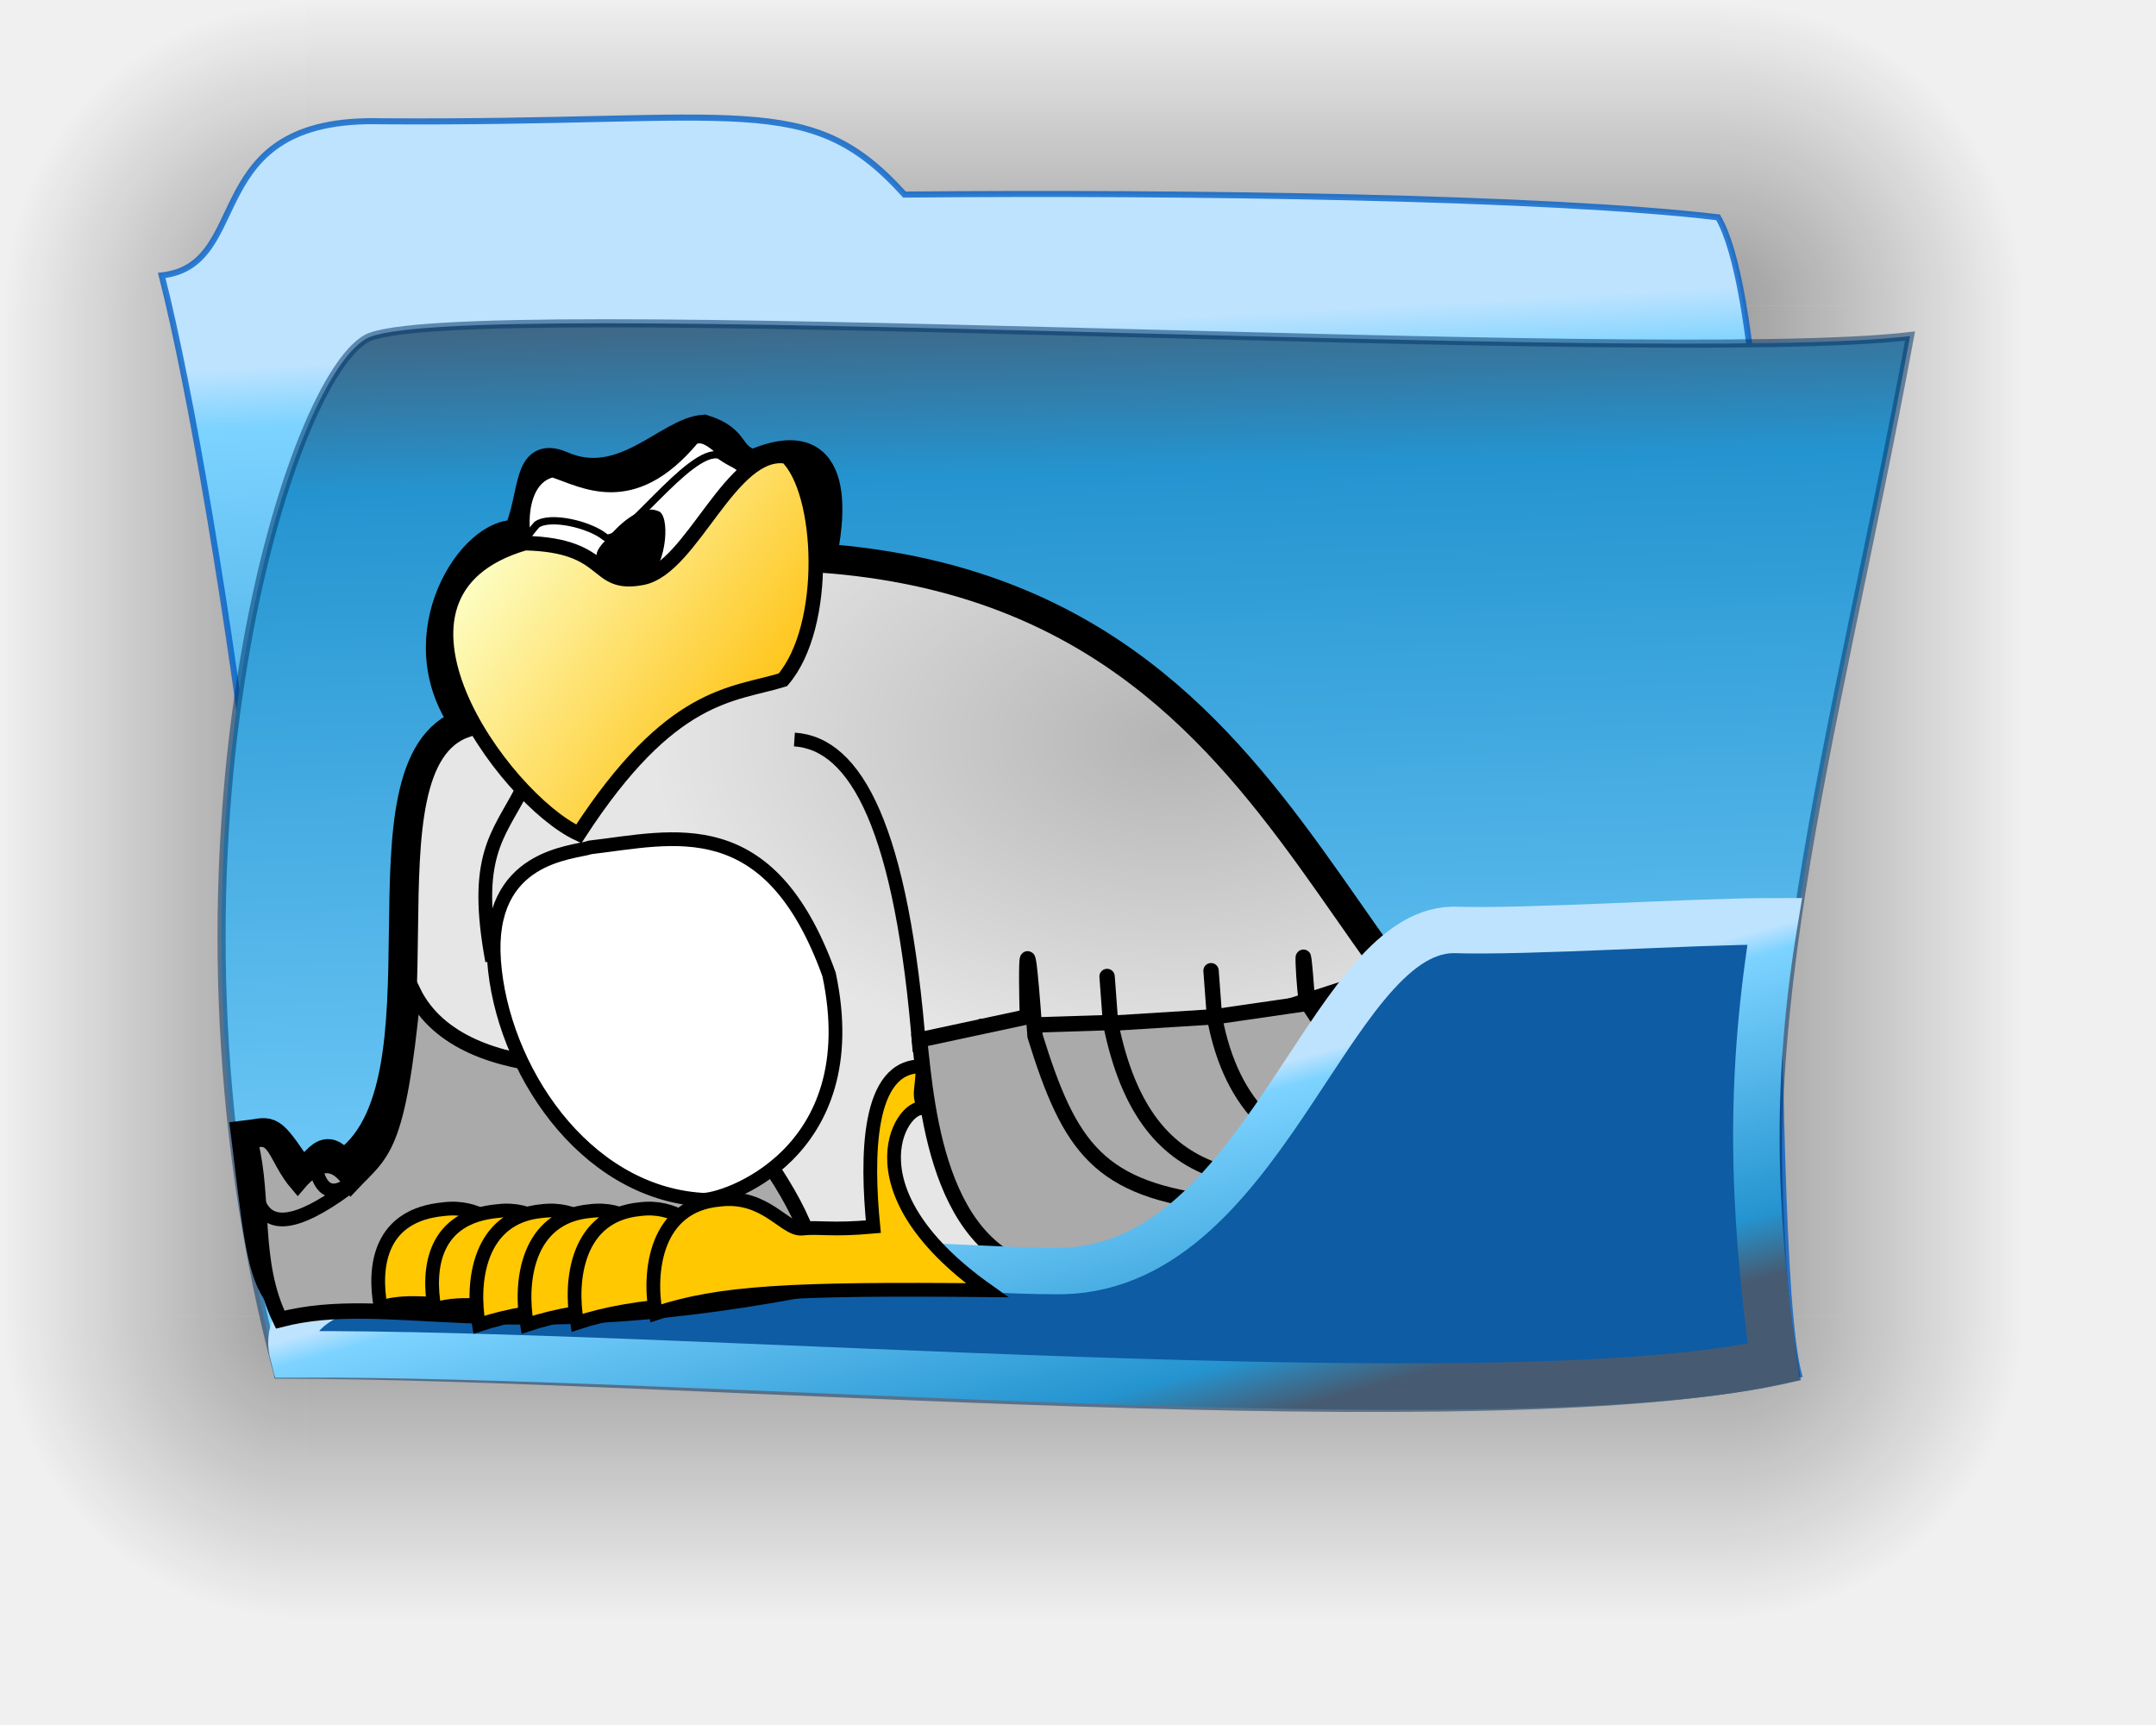
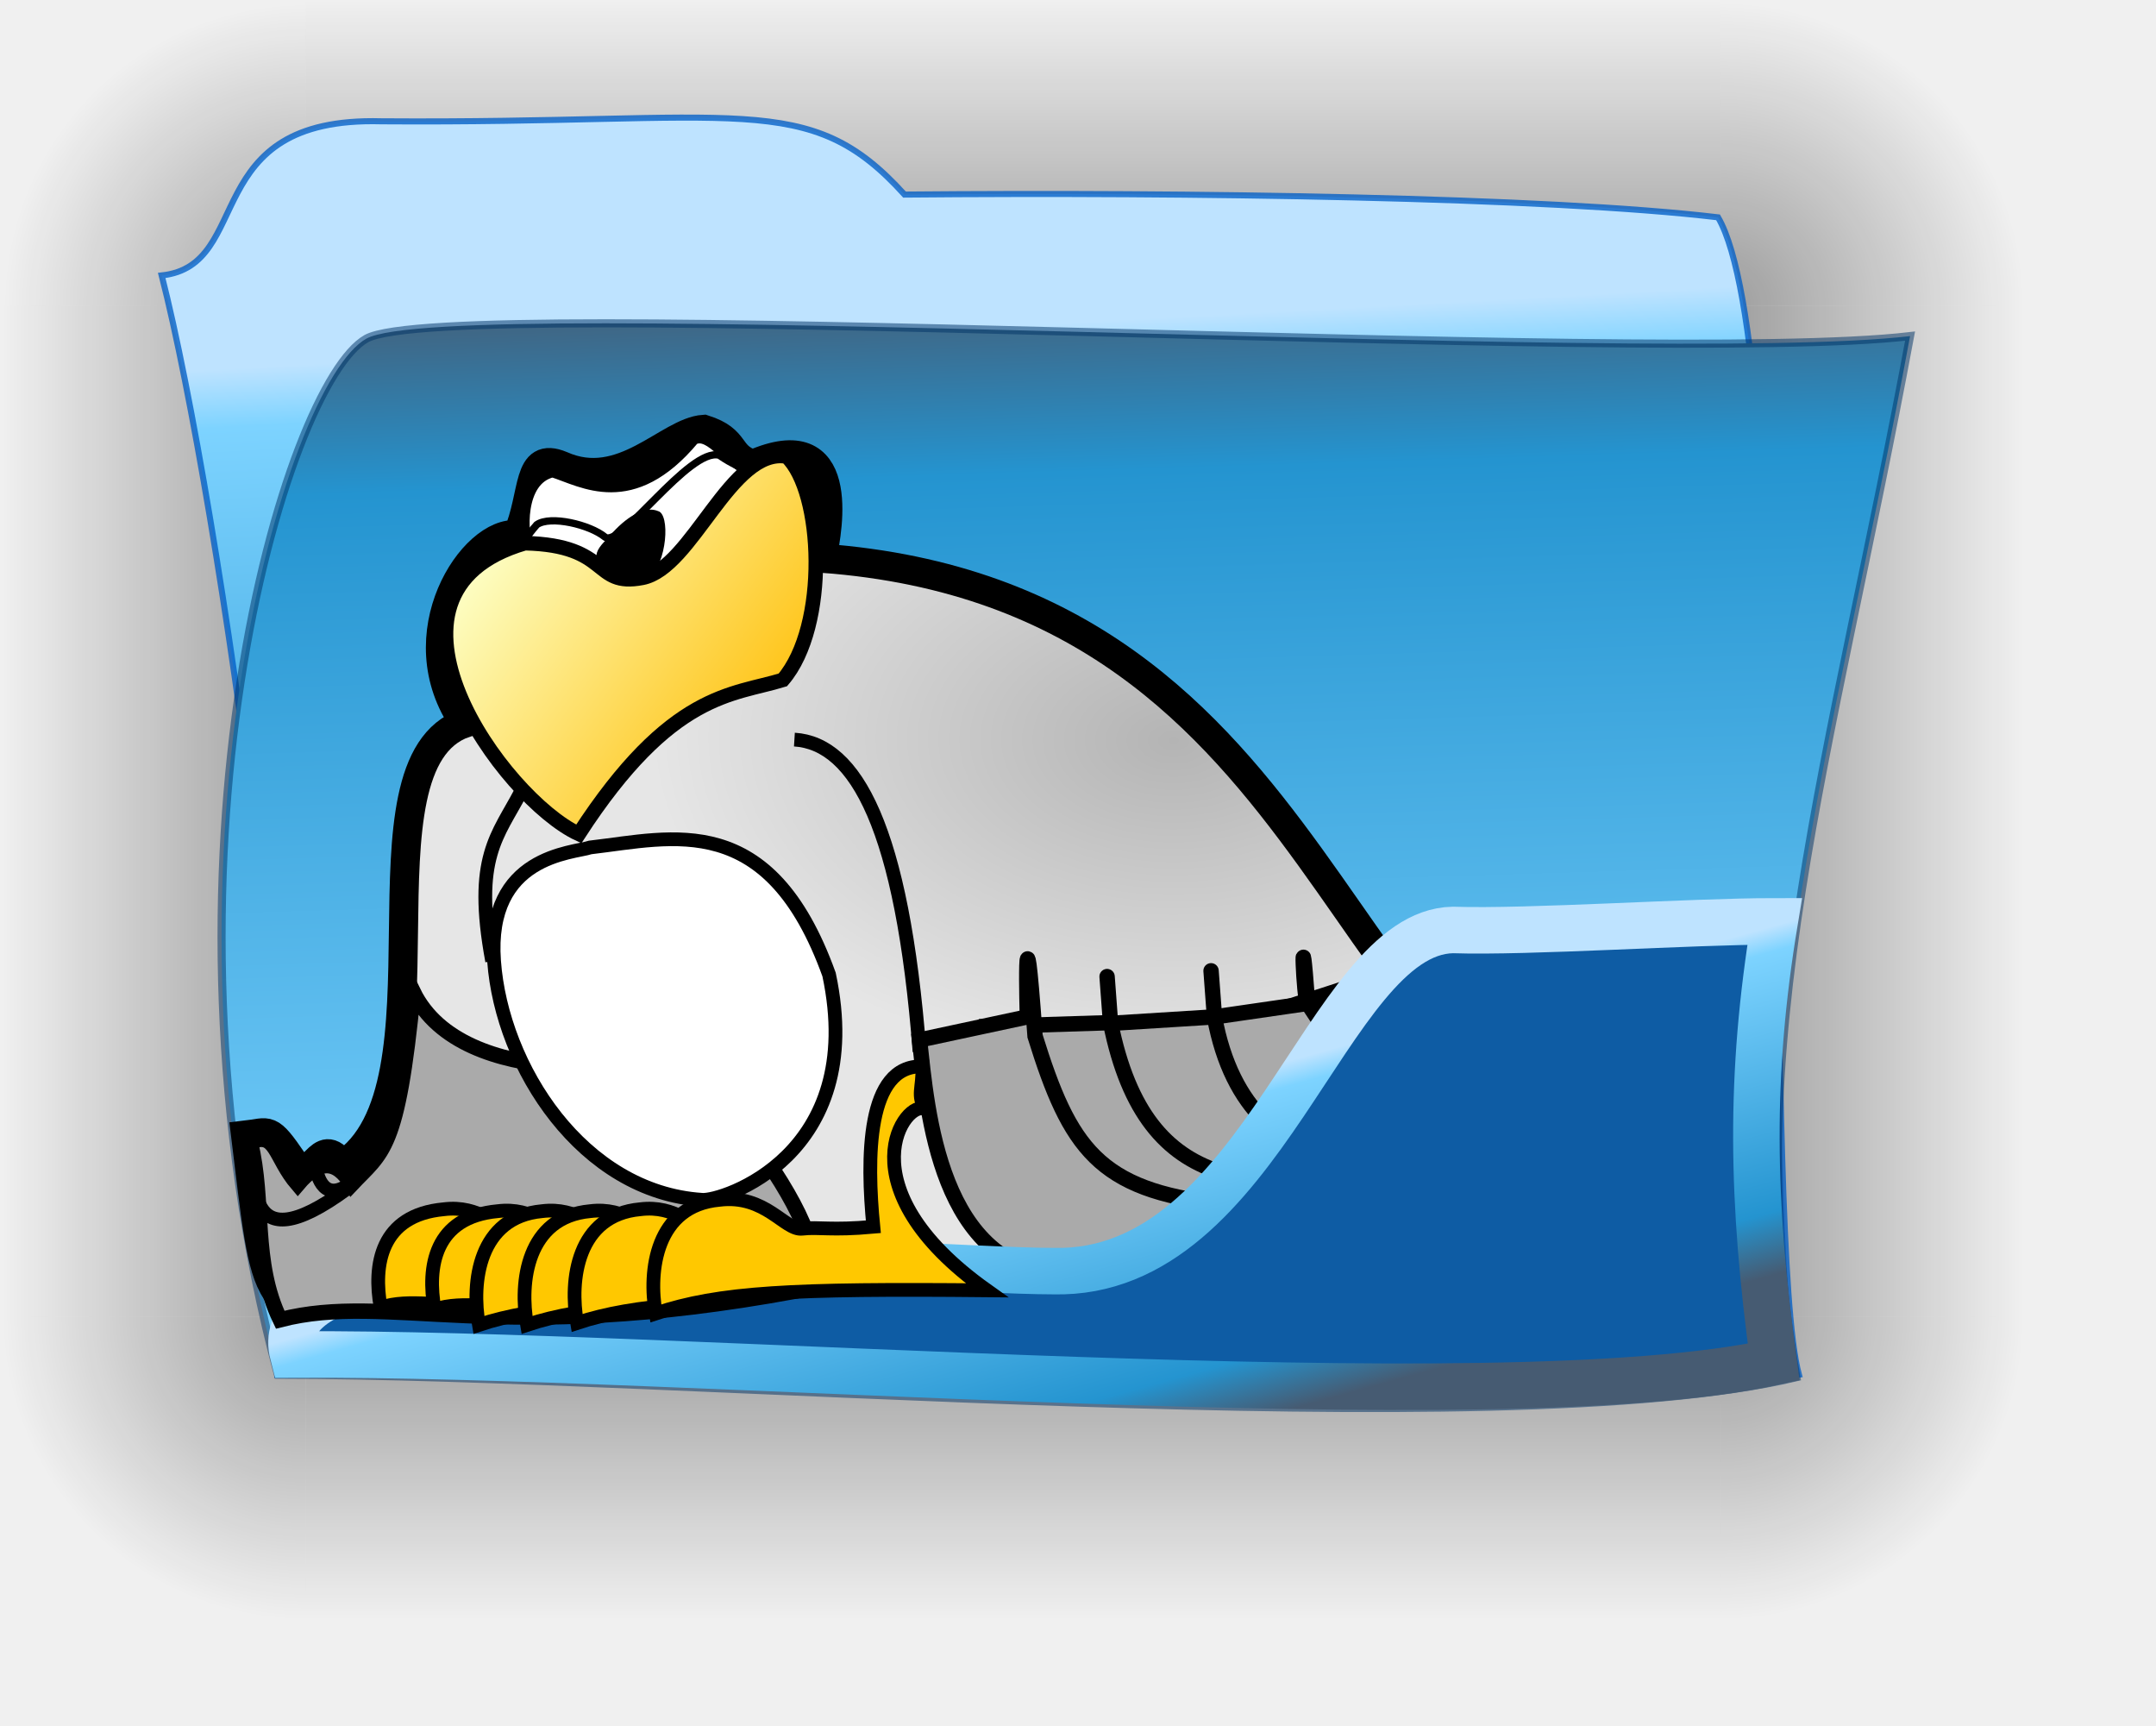
- <svg xmlns="http://www.w3.org/2000/svg" xmlns:xlink="http://www.w3.org/1999/xlink" id="svg1573" width="100pt" height="80pt">
+ <svg xmlns="http://www.w3.org/2000/svg" xmlns:xlink="http://www.w3.org/1999/xlink" id="svg1573" width="133.333" height="106.667">
  <defs id="defs1575">
    <linearGradient id="linearGradient2267">
-       <stop style="stop-color:#fdffc6;stop-opacity:1;" offset="0" id="stop2268" />
-       <stop style="stop-color:#ffbc00;stop-opacity:1;" offset="1" id="stop2269" />
+       <stop style="stop-color:#fdffc6;stop-opacity:1" id="stop2268" offset="0" />
+       <stop style="stop-color:#ffbc00;stop-opacity:1" id="stop2269" offset="1" />
    </linearGradient>
-     <linearGradient xlink:href="#linearGradient2267" id="linearGradient2270" x1="0.173" y1="0.142" x2="0.976" y2="0.728" />
+     <linearGradient id="linearGradient2270" x1=".173" x2=".976" y1=".142" y2=".728" xlink:href="#linearGradient2267" />
    <linearGradient id="linearGradient2263">
-       <stop style="stop-color:#b4b4b4;stop-opacity:1;" offset="0" id="stop2264" />
-       <stop style="stop-color:#e6e6e6;stop-opacity:1;" offset="1" id="stop2265" />
+       <stop style="stop-color:#b4b4b4;stop-opacity:1" id="stop2264" offset="0" />
+       <stop style="stop-color:#e6e6e6;stop-opacity:1" id="stop2265" offset="1" />
    </linearGradient>
    <linearGradient id="linearGradient1589">
-       <stop style="stop-color:#ffffff;stop-opacity:1;" offset="0" id="stop1590" />
-       <stop style="stop-color:#9a9a9a;stop-opacity:1;" offset="1" id="stop1593" />
+       <stop style="stop-color:#fff;stop-opacity:1" id="stop1590" offset="0" />
+       <stop style="stop-color:#9a9a9a;stop-opacity:1" id="stop1593" offset="1" />
    </linearGradient>
    <linearGradient id="linearGradient2196">
-       <stop style="stop-color:#bee3ff;stop-opacity:1;" offset="0" id="stop2197" />
-       <stop style="stop-color:#7dd3ff;stop-opacity:1;" offset="0.073" id="stop2200" />
-       <stop style="stop-color:#2494d0;stop-opacity:1;" offset="0.818" id="stop2199" />
-       <stop style="stop-color:#465b72;stop-opacity:1;" offset="1" id="stop2198" />
+       <stop style="stop-color:#bee3ff;stop-opacity:1" id="stop2197" offset="0" />
+       <stop style="stop-color:#7dd3ff;stop-opacity:1" id="stop2200" offset=".073" />
+       <stop style="stop-color:#2494d0;stop-opacity:1" id="stop2199" offset=".818" />
+       <stop style="stop-color:#465b72;stop-opacity:1" id="stop2198" offset="1" />
    </linearGradient>
    <linearGradient id="linearGradient1606">
-       <stop style="stop-color:#000000;stop-opacity:0.627;" offset="0" id="stop1607" />
-       <stop style="stop-color:#000000;stop-opacity:0;" offset="1" id="stop1608" />
+       <stop style="stop-color:#000;stop-opacity:.627" id="stop1607" offset="0" />
+       <stop style="stop-color:#000;stop-opacity:0" id="stop1608" offset="1" />
    </linearGradient>
-     <radialGradient xlink:href="#linearGradient1606" id="radialGradient1636" cx="1" cy="1" r="0.995" fx="1" fy="1" />
-     <linearGradient xlink:href="#linearGradient1606" id="linearGradient1638" x1="0.5" y1="1" x2="0.5" y2="0" />
-     <radialGradient xlink:href="#linearGradient1606" id="radialGradient1643" cx="0" cy="1" r="1" fx="0" fy="1" />
-     <linearGradient xlink:href="#linearGradient1606" id="linearGradient1645" x1="0" y1="0.5" x2="1" y2="0.5" />
-     <linearGradient xlink:href="#linearGradient1606" id="linearGradient1647" x1="1" y1="0.5" x2="0" y2="0.5" />
-     <linearGradient xlink:href="#linearGradient1606" id="linearGradient1649" x1="0.5" y1="1.8735014e-14" x2="0.5" y2="1" />
-     <radialGradient xlink:href="#linearGradient1606" id="radialGradient1651" cx="1" cy="0" r="1" fx="1" fy="0" />
-     <radialGradient xlink:href="#linearGradient1606" id="radialGradient1653" cx="0" cy="0" r="1" fx="0" fy="0" />
-     <linearGradient xlink:href="#linearGradient2196" id="linearGradient2195" x1="0.283" y1="0.18" x2="0.328" y2="0.82" />
-     <linearGradient xlink:href="#linearGradient2196" id="linearGradient2202" x1="0.679" y1="0.969" x2="0.63" y2="-0.055" />
-     <linearGradient xlink:href="#linearGradient2196" id="linearGradient2207" x1="0.347" y1="0.588" x2="0.718" y2="1.007" />
-     <linearGradient xlink:href="#linearGradient1589" id="linearGradient1588" x1="0.34" y1="0.053" x2="0.89" y2="0.86" />
-     <radialGradient xlink:href="#linearGradient2263" id="radialGradient2272" cx="0.657" cy="0.346" r="0.37" fx="0.657" fy="0.35" />
+     <radialGradient id="radialGradient1636" cx="1" cy="1" r=".995" fx="1" fy="1" xlink:href="#linearGradient1606" />
+     <linearGradient id="linearGradient1638" x1=".5" x2=".5" y1="1" y2="0" xlink:href="#linearGradient1606" />
+     <radialGradient id="radialGradient1643" cx="0" cy="1" r="1" fx="0" fy="1" xlink:href="#linearGradient1606" />
+     <linearGradient id="linearGradient1645" x1="0" x2="1" y1=".5" y2=".5" xlink:href="#linearGradient1606" />
+     <linearGradient id="linearGradient1647" x1="1" x2="0" y1=".5" y2=".5" xlink:href="#linearGradient1606" />
+     <linearGradient id="linearGradient1649" x1=".5" x2=".5" y1="0" y2="1" xlink:href="#linearGradient1606" />
+     <radialGradient id="radialGradient1651" cx="1" cy="0" r="1" fx="1" fy="0" xlink:href="#linearGradient1606" />
+     <radialGradient id="radialGradient1653" cx="0" cy="0" r="1" fx="0" fy="0" xlink:href="#linearGradient1606" />
+     <linearGradient id="linearGradient2195" x1=".283" x2=".328" y1=".18" y2=".82" xlink:href="#linearGradient2196" />
+     <linearGradient id="linearGradient2202" x1=".679" x2=".63" y1=".969" y2="-.055" xlink:href="#linearGradient2196" />
+     <linearGradient id="linearGradient2207" x1=".347" x2=".718" y1=".588" y2="1.007" xlink:href="#linearGradient2196" />
+     <linearGradient id="linearGradient1588" x1=".34" x2=".89" y1=".053" y2=".86" xlink:href="#linearGradient1589" />
+     <radialGradient id="radialGradient2272" cx=".657" cy=".346" r=".37" fx=".657" fy=".35" xlink:href="#linearGradient2263" />
  </defs>
-   <rect style="fill:url(#radialGradient1636);fill-opacity:0.56;fill-rule:evenodd;stroke:none;" id="sh_up_left" width="18.75" height="18.75" x="0.156" y="0.156" />
-   <rect style="fill:url(#linearGradient1638);fill-opacity:0.56;fill-rule:evenodd;stroke:none;" id="sh_up_top" width="87.5" height="18.75" x="18.906" y="-2.4999999e-06" />
-   <rect style="fill:url(#radialGradient1643);fill-opacity:0.56;fill-rule:evenodd;stroke:none;" id="sh_up_right" width="18.75" height="18.75" x="106.406" y="0.156" />
-   <rect style="fill:url(#linearGradient1645);fill-opacity:0.56;fill-rule:evenodd;stroke:none;" id="sh_side_right" width="18.75" height="62.5" x="106.406" y="18.906" ry="0" />
-   <rect style="fill:url(#radialGradient1653);fill-opacity:0.56;fill-rule:evenodd;stroke:none;" id="sh_lo_right" width="18.75" height="18.75" x="106.406" y="81.406" />
-   <rect style="fill:url(#linearGradient1649);fill-opacity:0.56;fill-rule:evenodd;stroke:none;" id="sh_lo_button" width="87.5" height="18.75" x="18.906" y="81.406" ry="0" />
-   <rect style="fill:url(#radialGradient1651);fill-opacity:0.56;fill-rule:evenodd;stroke:none;" id="sh_lo_left" width="18.75" height="18.75" x="0.156" y="81.406" ry="0" />
-   <rect style="fill:url(#linearGradient1647);fill-opacity:0.56;fill-rule:evenodd;stroke:none;" id="sh_side_left" width="18.75" height="62.5" x="0.156" y="18.906" />
-   <path style="fill:url(#linearGradient2195);fill-opacity:1;fill-rule:evenodd;stroke:#005ec6;stroke-width:0.375;stroke-linecap:butt;stroke-linejoin:miter;stroke-miterlimit:4;stroke-opacity:0.77;" d="M 10,17.031 C 15.781,16.406 12.188,7.187 23.594,7.5 C 45.938,7.656 50,5.469 55.938,12.031 C 73.438,11.875 95.781,12.188 106.25,13.438 C 111.094,21.719 109.032,76.848 111.25,85 C 105.938,85.781 31.719,84.844 17.188,85 C 19.688,74.062 13.594,31.094 10,17.031 z " id="path2194" />
-   <path style="fill:url(#linearGradient2202);fill-opacity:1;fill-rule:evenodd;stroke:#003465;stroke-width:0.5;stroke-linecap:butt;stroke-linejoin:miter;stroke-miterlimit:4;stroke-opacity:0.513;" d="M 22.656,20.938 C 27.656,18.125 102.188,22.656 118.125,20.781 C 113.281,46.875 107.435,64.689 111.094,85.156 C 92.656,89.531 42.031,85 17.188,85 C 8.75,53.281 17.656,23.75 22.656,20.938 z " id="path2201" />
-   <path id="outline" stroke="black" stroke-width="1" d="M 55.515,11.233 C 87.695,13.593 87.04,46.022 105.942,47.609 C 113.45,47.429 86.513,58.159 68.693,56.339 C 60.333,56.339 57.423,56.699 47.423,57.609 C 41.423,58.519 35.436,58.989 27.976,57.179 C 20.903,58.67 21.172,57.407 19.876,46.905 C 21.358,46.737 21.292,46.313 22.82,48.555 C 23.992,50.274 24.425,46.595 25.854,48.757 C 33.124,44.027 26.153,23.979 33.423,21.429 C 29.603,15.979 33.973,9.429 36.693,9.789 C 37.783,7.249 37.222,4.592 39.402,5.502 C 43.195,7.188 46.005,3.413 48.214,3.264 C 50.33,3.939 49.603,4.879 51.243,5.429 C 57.063,2.879 55.923,9.328 55.515,11.233 z " style="fill:url(#radialGradient2272);stroke:#000000;stroke-width:1.8;stroke-miterlimit:4;opacity:1;" transform="translate(-4.6875,23.28125)" />
-   <path style="fill:#8c8c8c;fill-opacity:1;fill-rule:evenodd;stroke:#000000;stroke-width:1pt;stroke-linecap:butt;stroke-linejoin:miter;stroke-opacity:1;" d="M 84.89,38.998 C 84.89,38.998 88.581,37.807 90.724,37.093 C 91.796,40.069 97.868,47.689 107.155,48.046 C 110.727,47.808 93.344,48.523 90.248,49.475 C 87.153,50.428 84.652,41.141 84.89,38.998 z " id="path2244" transform="translate(-4.6875,23.28125)" />
-   <path style="fill:#aaaaaa;fill-opacity:1;fill-rule:evenodd;stroke:#000000;stroke-width:0.95;stroke-linecap:butt;stroke-linejoin:miter;stroke-miterlimit:4;stroke-opacity:1;" d="M 78.174,39.831 C 78.65,44.117 78.412,55.904 86.27,56.143 C 98.176,55.904 112.94,49.237 102.462,48.285 C 94.842,47.689 93.176,50.428 85.556,38.76 C 85.079,32.33 85.318,38.76 85.556,38.76 L 78.174,39.831 z " id="path2243" transform="translate(-4.6875,23.28125)" />
-   <path style="fill:#aaaaaa;fill-opacity:1;fill-rule:evenodd;stroke:#000000;stroke-width:0.95;stroke-linecap:butt;stroke-linejoin:miter;stroke-miterlimit:4;stroke-opacity:1;" d="M 72.174,40.069 C 72.65,44.355 75.388,56.143 80.508,55.904 C 92.414,55.666 110.273,48.046 99.796,48.285 C 92.89,48.999 81.937,51.261 79.794,39.593 C 79.317,33.164 79.794,39.593 79.794,39.593 L 72.174,40.069 z " id="path2242" transform="translate(-4.6875,23.28125)" />
-   <path style="fill:#aaaaaa;fill-opacity:1;fill-rule:evenodd;stroke:#000000;stroke-width:0.95;stroke-linecap:butt;stroke-linejoin:miter;stroke-miterlimit:4;stroke-opacity:1;" d="M 65.745,40.188 C 66.221,44.475 67.054,56.143 74.912,56.381 C 86.818,56.143 101.344,49.594 90.866,49.832 C 82.889,49.832 75.627,51.261 73.364,39.95 C 72.888,33.521 73.364,39.95 73.364,39.95 L 65.745,40.188 z " id="path1620" transform="translate(-4.6875,23.28125)" />
-   <path style="fill:#aaaaaa;fill-opacity:1;fill-rule:evenodd;stroke:#000000;stroke-width:0.95;stroke-linecap:butt;stroke-linejoin:miter;stroke-miterlimit:4;stroke-opacity:1;" d="M 61.554,41.022 C 62.031,45.308 62.745,55.309 70.603,55.547 C 77.39,57.095 90.605,50.904 80.128,51.142 C 72.627,50.309 70.841,47.689 68.698,40.784 C 67.984,30.783 68.222,39.593 68.222,39.593 L 61.554,41.022 z " id="path1619" transform="translate(-4.6875,23.28125)" />
-   <path style="fill:#0e5ca4;fill-opacity:1;fill-rule:evenodd;stroke:url(#linearGradient2207);stroke-width:2.875;stroke-linecap:butt;stroke-linejoin:miter;stroke-miterlimit:4;stroke-opacity:1;" d="M 18.125,83.75 C 15.781,74.688 55.937,78.594 65.156,78.594 C 78.125,78.906 82.031,57.656 89.844,57.5 C 94.531,57.656 104.596,56.967 109.752,56.967 C 108.171,66.501 108.335,74.285 109.688,84.219 C 92.5,87.969 42.344,83.594 18.125,83.75 z " id="path2206" />
-   <path style="fill:#aaaaaa;fill-opacity:1;fill-rule:evenodd;stroke:#000000;stroke-width:0.95;stroke-linecap:butt;stroke-linejoin:miter;stroke-miterlimit:4;stroke-opacity:1;" d="M 30.241,38.045 C 29.289,47.927 28.336,47.927 26.432,49.951 C 25.479,48.404 24.407,48.404 23.098,49.951 C 21.669,48.285 21.78,46.598 20.173,47.349 C 21.073,50.995 20.28,54.73 22.015,58.317 C 28.787,56.578 35.306,59.977 53.935,56.543 C 58.34,54.757 47.386,41.855 46.315,42.212 C 45.243,42.57 33.337,44.355 30.241,38.045 z " id="path2245" transform="translate(-4.6875,23.28125)" />
-   <path style="fill:#ffc800;fill-opacity:1;fill-rule:evenodd;stroke:#000000;stroke-width:0.85;stroke-linecap:butt;stroke-linejoin:miter;stroke-miterlimit:4;stroke-opacity:1;" d="M 32.136,51.487 C 28.207,51.844 27.754,54.947 28.23,57.566 C 30.024,56.968 32.078,57.581 34.761,57.362 L 34.761,51.987 C 34.067,51.633 33.238,51.35 32.136,51.487 z " id="path2261" transform="translate(-4.6875,23.28125)" />
-   <path style="fill:#ffc800;fill-opacity:1;fill-rule:evenodd;stroke:#000000;stroke-width:0.85;stroke-linecap:butt;stroke-linejoin:miter;stroke-miterlimit:4;stroke-opacity:1;" d="M 35.47,51.606 C 31.541,51.963 31.088,55.066 31.564,57.685 C 33.357,57.087 35.412,57.701 38.095,57.481 L 38.095,52.106 C 37.4,51.752 36.571,51.469 35.47,51.606 z " id="path2260" transform="translate(-4.6875,23.28125)" />
-   <path style="fill:#ffc800;fill-opacity:1;fill-rule:evenodd;stroke:#000000;stroke-width:0.85;stroke-linecap:butt;stroke-linejoin:miter;stroke-miterlimit:4;stroke-opacity:1;" d="M 38.208,51.606 C 34.279,51.963 33.826,56.018 34.302,58.638 C 36.096,58.04 38.15,57.701 40.833,57.481 L 40.833,52.106 C 40.139,51.752 39.31,51.469 38.208,51.606 z " id="path2259" transform="translate(-4.6875,23.28125)" />
-   <path style="fill:#ffc800;fill-opacity:1;fill-rule:evenodd;stroke:#000000;stroke-width:0.85;stroke-linecap:butt;stroke-linejoin:miter;stroke-miterlimit:4;stroke-opacity:1;" d="M 41.185,51.606 C 37.256,51.963 36.803,56.018 37.279,58.638 C 39.072,58.04 41.127,57.701 43.81,57.481 L 43.81,52.106 C 43.115,51.752 42.286,51.469 41.185,51.606 z " id="path2258" transform="translate(-4.6875,23.28125)" />
-   <path style="fill:#ffc800;fill-opacity:1;fill-rule:evenodd;stroke:#000000;stroke-width:0.85;stroke-linecap:butt;stroke-linejoin:miter;stroke-miterlimit:4;stroke-opacity:1;" d="M 44.281,51.487 C 40.352,51.844 39.898,55.899 40.374,58.518 C 42.168,57.921 44.222,57.581 46.906,57.362 L 46.906,51.987 C 46.211,51.633 45.382,51.35 44.281,51.487 z " id="path2249" transform="translate(-4.6875,23.28125)" />
-   <path style="fill:#ffc800;fill-opacity:1;fill-rule:evenodd;stroke:#000000;stroke-width:0.85;stroke-linecap:butt;stroke-linejoin:miter;stroke-miterlimit:4;stroke-opacity:1;" d="M 61.912,45.308 C 61.376,44.415 61.766,44.035 61.733,42.659 C 58.269,42.541 58.28,48.344 58.697,52.571 C 56.078,52.809 55.363,52.571 54.292,52.69 C 53.22,52.809 52.03,50.547 49.172,50.904 C 45.243,51.261 44.767,55.309 45.243,57.928 C 49.172,56.619 53.577,56.381 65.722,56.5 C 56.673,50.07 60.721,44.594 61.912,45.308 z " id="path2248" transform="translate(-4.6875,23.28125)" />
-   <path style="fill:#ffffff;fill-opacity:1;fill-rule:evenodd;stroke:#000000;stroke-width:0.75;stroke-linecap:butt;stroke-linejoin:miter;stroke-miterlimit:4;stroke-opacity:1;" d="M 38.863,5.856 C 40.715,6.446 43.778,8.403 47.567,3.856 C 48.661,3.267 49.84,5.54 51.187,5.793 C 48.745,8.234 48.324,12.528 45.462,12.528 C 42.431,13.033 41.842,10.423 37.296,10.423 C 36.959,9.918 36.674,6.362 38.863,5.856 z " id="path2273" transform="translate(-4.6875,23.28125)" />
-   <path style="fill:none;fill-opacity:0.75;fill-rule:evenodd;stroke:#000000;stroke-width:0.45;stroke-linecap:butt;stroke-linejoin:miter;stroke-miterlimit:4;stroke-opacity:1;" d="M 37.885,9.16 C 38.727,8.571 41.168,9.16 42.094,9.918 C 43.02,10.676 47.314,4.361 49.166,4.867 C 50.85,6.045 51.439,5.54 50.766,6.466 C 50.092,7.392 47.903,12.696 45.799,12.612 C 43.694,12.528 38.474,9.918 37.464,10.339 C 36.454,10.76 37.885,9.16 37.885,9.16 z " id="path2274" transform="translate(-4.6875,23.28125)" />
-   <path style="fill:url(#linearGradient2270);fill-opacity:1;fill-rule:evenodd;stroke:#000000;stroke-width:0.9;stroke-linecap:butt;stroke-linejoin:miter;stroke-miterlimit:4;stroke-opacity:1;" d="M 40.481,28.282 C 35.837,26.139 26.551,13.4 37.147,10.304 C 42.505,10.423 41.314,13.042 44.41,12.447 C 47.505,11.852 49.887,4.351 53.339,4.946 C 55.601,7.089 55.959,15.424 53.101,18.757 C 50.006,19.71 46.196,19.472 40.481,28.282 z " id="path2262" transform="translate(-4.6875,23.28125)" />
-   <path style="fill:#000000;fill-opacity:1;fill-rule:evenodd;stroke:none;stroke-width:1.25;stroke-linecap:butt;stroke-linejoin:miter;stroke-miterlimit:4;stroke-opacity:1;" d="M 42.347,9.918 C 41.926,10.339 41.505,10.76 41.589,11.181 C 42.431,11.602 43.273,12.444 44.788,12.528 C 45.967,11.518 46.135,8.487 45.378,8.318 C 44.367,7.897 43.02,9.076 42.347,9.918 z " id="path2275" transform="translate(-4.6875,23.28125)" />
-   <path style="fill:#ffffff;fill-opacity:1;fill-rule:evenodd;stroke:#000000;stroke-width:0.85;stroke-linecap:butt;stroke-linejoin:miter;stroke-miterlimit:4;stroke-opacity:1;" d="M 41.195,29.116 C 40.124,29.473 34.766,29.592 35.242,36.14 C 35.718,42.689 40.719,50.428 48.101,50.904 C 49.291,51.023 58.34,48.165 55.959,36.974 C 52.268,26.734 46.315,28.52 41.195,29.116 z " id="path2276" transform="translate(-4.6875,23.28125)" />
-   <path style="fill:none;fill-opacity:0.75;fill-rule:evenodd;stroke:#000000;stroke-width:0.85;stroke-linecap:butt;stroke-linejoin:miter;stroke-miterlimit:4;stroke-opacity:1;" d="M 20.025,48.193 C 20.74,49.026 19.407,55.19 26.193,50.189" id="path2278" transform="translate(-4.6875,23.28125)" />
-   <path style="fill:none;fill-opacity:0.75;fill-rule:evenodd;stroke:#000000;stroke-width:0.85;stroke-linecap:butt;stroke-linejoin:miter;stroke-miterlimit:4;stroke-opacity:1;" d="M 24.186,48.719 C 24.305,49.552 24.765,51.142 26.432,49.832" id="path2279" transform="translate(-4.6875,23.28125)" />
-   <path style="fill:none;fill-opacity:0.75;fill-rule:evenodd;stroke:#000000;stroke-width:0.85;stroke-linecap:butt;stroke-linejoin:miter;stroke-miterlimit:4;stroke-opacity:1;" d="M 53.816,22.448 C 57.625,22.686 60.483,27.925 61.554,41.736" id="path2280" transform="translate(-4.6875,23.28125)" />
-   <path style="fill:none;fill-opacity:0.75;fill-rule:evenodd;stroke:#000000;stroke-width:0.85;stroke-linecap:butt;stroke-linejoin:miter;stroke-miterlimit:4;stroke-opacity:1;" d="M 36.909,25.663 C 35.48,28.401 33.932,29.711 35.123,36.14" id="path2281" transform="translate(-4.6875,23.28125)" />
+   <rect style="fill:url(#radialGradient1636);fill-opacity:.56;fill-rule:evenodd;stroke:none" id="sh_up_left" width="18.75" height="18.75" x=".156" y=".156" />
+   <rect style="fill:url(#linearGradient1638);fill-opacity:.56;fill-rule:evenodd;stroke:none" id="sh_up_top" width="87.5" height="18.75" x="18.906" y="0" />
+   <rect style="fill:url(#radialGradient1643);fill-opacity:.56;fill-rule:evenodd;stroke:none" id="sh_up_right" width="18.75" height="18.75" x="106.406" y=".156" />
+   <rect style="fill:url(#linearGradient1645);fill-opacity:.56;fill-rule:evenodd;stroke:none" id="sh_side_right" width="18.75" height="62.5" x="106.406" y="18.906" ry="0" />
+   <rect style="fill:url(#radialGradient1653);fill-opacity:.56;fill-rule:evenodd;stroke:none" id="sh_lo_right" width="18.75" height="18.75" x="106.406" y="81.406" />
+   <rect style="fill:url(#linearGradient1649);fill-opacity:.56;fill-rule:evenodd;stroke:none" id="sh_lo_button" width="87.5" height="18.75" x="18.906" y="81.406" ry="0" />
+   <rect style="fill:url(#radialGradient1651);fill-opacity:.56;fill-rule:evenodd;stroke:none" id="sh_lo_left" width="18.75" height="18.75" x=".156" y="81.406" ry="0" />
+   <rect style="fill:url(#linearGradient1647);fill-opacity:.56;fill-rule:evenodd;stroke:none" id="sh_side_left" width="18.75" height="62.5" x=".156" y="18.906" />
+   <path style="fill:url(#linearGradient2195);fill-opacity:1;fill-rule:evenodd;stroke:#005ec6;stroke-width:.375;stroke-linecap:butt;stroke-linejoin:miter;stroke-miterlimit:4;stroke-opacity:.77" id="path2194" d="M 10,17.031 C 15.781,16.406 12.188,7.187 23.594,7.5 C 45.938,7.656 50,5.469 55.938,12.031 C 73.438,11.875 95.781,12.188 106.25,13.438 C 111.094,21.719 109.032,76.848 111.25,85 C 105.938,85.781 31.719,84.844 17.188,85 C 19.688,74.062 13.594,31.094 10,17.031 z" />
+   <path style="fill:url(#linearGradient2202);fill-opacity:1;fill-rule:evenodd;stroke:#003465;stroke-width:.5;stroke-linecap:butt;stroke-linejoin:miter;stroke-miterlimit:4;stroke-opacity:.513" id="path2201" d="M 22.656,20.938 C 27.656,18.125 102.188,22.656 118.125,20.781 C 113.281,46.875 107.435,64.689 111.094,85.156 C 92.656,89.531 42.031,85 17.188,85 C 8.75,53.281 17.656,23.75 22.656,20.938 z" />
+   <path id="outline" stroke="#000" stroke-width="1" d="M 55.515,11.233 C 87.695,13.593 87.04,46.022 105.942,47.609 C 113.45,47.429 86.513,58.159 68.693,56.339 C 60.333,56.339 57.423,56.699 47.423,57.609 C 41.423,58.519 35.436,58.989 27.976,57.179 C 20.903,58.67 21.172,57.407 19.876,46.905 C 21.358,46.737 21.292,46.313 22.82,48.555 C 23.992,50.274 24.425,46.595 25.854,48.757 C 33.124,44.027 26.153,23.979 33.423,21.429 C 29.603,15.979 33.973,9.429 36.693,9.789 C 37.783,7.249 37.222,4.592 39.402,5.502 C 43.195,7.188 46.005,3.413 48.214,3.264 C 50.33,3.939 49.603,4.879 51.243,5.429 C 57.063,2.879 55.923,9.328 55.515,11.233 z" transform="translate(-4.6875,23.28125)" style="fill:url(#radialGradient2272);stroke:#000;stroke-width:1.8;stroke-miterlimit:4;opacity:1" />
+   <path style="fill:#8c8c8c;fill-opacity:1;fill-rule:evenodd;stroke:#000;stroke-width:1pt;stroke-linecap:butt;stroke-linejoin:miter;stroke-opacity:1" id="path2244" d="M 84.89,38.998 C 84.89,38.998 88.581,37.807 90.724,37.093 C 91.796,40.069 97.868,47.689 107.155,48.046 C 110.727,47.808 93.344,48.523 90.248,49.475 C 87.153,50.428 84.652,41.141 84.89,38.998 z" transform="translate(-4.6875,23.28125)" />
+   <path style="fill:#aaa;fill-opacity:1;fill-rule:evenodd;stroke:#000;stroke-width:.95;stroke-linecap:butt;stroke-linejoin:miter;stroke-miterlimit:4;stroke-opacity:1" id="path2243" d="M 78.174,39.831 C 78.65,44.117 78.412,55.904 86.27,56.143 C 98.176,55.904 112.94,49.237 102.462,48.285 C 94.842,47.689 93.176,50.428 85.556,38.76 C 85.079,32.33 85.318,38.76 85.556,38.76 L 78.174,39.831 z" transform="translate(-4.6875,23.28125)" />
+   <path style="fill:#aaa;fill-opacity:1;fill-rule:evenodd;stroke:#000;stroke-width:.95;stroke-linecap:butt;stroke-linejoin:miter;stroke-miterlimit:4;stroke-opacity:1" id="path2242" d="M 72.174,40.069 C 72.65,44.355 75.388,56.143 80.508,55.904 C 92.414,55.666 110.273,48.046 99.796,48.285 C 92.89,48.999 81.937,51.261 79.794,39.593 C 79.317,33.164 79.794,39.593 79.794,39.593 L 72.174,40.069 z" transform="translate(-4.6875,23.28125)" />
+   <path style="fill:#aaa;fill-opacity:1;fill-rule:evenodd;stroke:#000;stroke-width:.95;stroke-linecap:butt;stroke-linejoin:miter;stroke-miterlimit:4;stroke-opacity:1" id="path1620" d="M 65.745,40.188 C 66.221,44.475 67.054,56.143 74.912,56.381 C 86.818,56.143 101.344,49.594 90.866,49.832 C 82.889,49.832 75.627,51.261 73.364,39.95 C 72.888,33.521 73.364,39.95 73.364,39.95 L 65.745,40.188 z" transform="translate(-4.6875,23.28125)" />
+   <path style="fill:#aaa;fill-opacity:1;fill-rule:evenodd;stroke:#000;stroke-width:.95;stroke-linecap:butt;stroke-linejoin:miter;stroke-miterlimit:4;stroke-opacity:1" id="path1619" d="M 61.554,41.022 C 62.031,45.308 62.745,55.309 70.603,55.547 C 77.39,57.095 90.605,50.904 80.128,51.142 C 72.627,50.309 70.841,47.689 68.698,40.784 C 67.984,30.783 68.222,39.593 68.222,39.593 L 61.554,41.022 z" transform="translate(-4.6875,23.28125)" />
+   <path style="fill:#0e5ca4;fill-opacity:1;fill-rule:evenodd;stroke:url(#linearGradient2207);stroke-width:2.875;stroke-linecap:butt;stroke-linejoin:miter;stroke-miterlimit:4;stroke-opacity:1" id="path2206" d="M 18.125,83.75 C 15.781,74.688 55.937,78.594 65.156,78.594 C 78.125,78.906 82.031,57.656 89.844,57.5 C 94.531,57.656 104.596,56.967 109.752,56.967 C 108.171,66.501 108.335,74.285 109.688,84.219 C 92.5,87.969 42.344,83.594 18.125,83.75 z" />
+   <path style="fill:#aaa;fill-opacity:1;fill-rule:evenodd;stroke:#000;stroke-width:.95;stroke-linecap:butt;stroke-linejoin:miter;stroke-miterlimit:4;stroke-opacity:1" id="path2245" d="M 30.241,38.045 C 29.289,47.927 28.336,47.927 26.432,49.951 C 25.479,48.404 24.407,48.404 23.098,49.951 C 21.669,48.285 21.78,46.598 20.173,47.349 C 21.073,50.995 20.28,54.73 22.015,58.317 C 28.787,56.578 35.306,59.977 53.935,56.543 C 58.34,54.757 47.386,41.855 46.315,42.212 C 45.243,42.57 33.337,44.355 30.241,38.045 z" transform="translate(-4.6875,23.28125)" />
+   <path style="fill:#ffc800;fill-opacity:1;fill-rule:evenodd;stroke:#000;stroke-width:.85;stroke-linecap:butt;stroke-linejoin:miter;stroke-miterlimit:4;stroke-opacity:1" id="path2261" d="M 32.136,51.487 C 28.207,51.844 27.754,54.947 28.23,57.566 C 30.024,56.968 32.078,57.581 34.761,57.362 L 34.761,51.987 C 34.067,51.633 33.238,51.35 32.136,51.487 z" transform="translate(-4.6875,23.28125)" />
+   <path style="fill:#ffc800;fill-opacity:1;fill-rule:evenodd;stroke:#000;stroke-width:.85;stroke-linecap:butt;stroke-linejoin:miter;stroke-miterlimit:4;stroke-opacity:1" id="path2260" d="M 35.47,51.606 C 31.541,51.963 31.088,55.066 31.564,57.685 C 33.357,57.087 35.412,57.701 38.095,57.481 L 38.095,52.106 C 37.4,51.752 36.571,51.469 35.47,51.606 z" transform="translate(-4.6875,23.28125)" />
+   <path style="fill:#ffc800;fill-opacity:1;fill-rule:evenodd;stroke:#000;stroke-width:.85;stroke-linecap:butt;stroke-linejoin:miter;stroke-miterlimit:4;stroke-opacity:1" id="path2259" d="M 38.208,51.606 C 34.279,51.963 33.826,56.018 34.302,58.638 C 36.096,58.04 38.15,57.701 40.833,57.481 L 40.833,52.106 C 40.139,51.752 39.31,51.469 38.208,51.606 z" transform="translate(-4.6875,23.28125)" />
+   <path style="fill:#ffc800;fill-opacity:1;fill-rule:evenodd;stroke:#000;stroke-width:.85;stroke-linecap:butt;stroke-linejoin:miter;stroke-miterlimit:4;stroke-opacity:1" id="path2258" d="M 41.185,51.606 C 37.256,51.963 36.803,56.018 37.279,58.638 C 39.072,58.04 41.127,57.701 43.81,57.481 L 43.81,52.106 C 43.115,51.752 42.286,51.469 41.185,51.606 z" transform="translate(-4.6875,23.28125)" />
+   <path style="fill:#ffc800;fill-opacity:1;fill-rule:evenodd;stroke:#000;stroke-width:.85;stroke-linecap:butt;stroke-linejoin:miter;stroke-miterlimit:4;stroke-opacity:1" id="path2249" d="M 44.281,51.487 C 40.352,51.844 39.898,55.899 40.374,58.518 C 42.168,57.921 44.222,57.581 46.906,57.362 L 46.906,51.987 C 46.211,51.633 45.382,51.35 44.281,51.487 z" transform="translate(-4.6875,23.28125)" />
+   <path style="fill:#ffc800;fill-opacity:1;fill-rule:evenodd;stroke:#000;stroke-width:.85;stroke-linecap:butt;stroke-linejoin:miter;stroke-miterlimit:4;stroke-opacity:1" id="path2248" d="M 61.912,45.308 C 61.376,44.415 61.766,44.035 61.733,42.659 C 58.269,42.541 58.28,48.344 58.697,52.571 C 56.078,52.809 55.363,52.571 54.292,52.69 C 53.22,52.809 52.03,50.547 49.172,50.904 C 45.243,51.261 44.767,55.309 45.243,57.928 C 49.172,56.619 53.577,56.381 65.722,56.5 C 56.673,50.07 60.721,44.594 61.912,45.308 z" transform="translate(-4.6875,23.28125)" />
+   <path style="fill:#fff;fill-opacity:1;fill-rule:evenodd;stroke:#000;stroke-width:.75;stroke-linecap:butt;stroke-linejoin:miter;stroke-miterlimit:4;stroke-opacity:1" id="path2273" d="M 38.863,5.856 C 40.715,6.446 43.778,8.403 47.567,3.856 C 48.661,3.267 49.84,5.54 51.187,5.793 C 48.745,8.234 48.324,12.528 45.462,12.528 C 42.431,13.033 41.842,10.423 37.296,10.423 C 36.959,9.918 36.674,6.362 38.863,5.856 z" transform="translate(-4.6875,23.28125)" />
+   <path style="fill:none;fill-opacity:.75;fill-rule:evenodd;stroke:#000;stroke-width:.45;stroke-linecap:butt;stroke-linejoin:miter;stroke-miterlimit:4;stroke-opacity:1" id="path2274" d="M 37.885,9.16 C 38.727,8.571 41.168,9.16 42.094,9.918 C 43.02,10.676 47.314,4.361 49.166,4.867 C 50.85,6.045 51.439,5.54 50.766,6.466 C 50.092,7.392 47.903,12.696 45.799,12.612 C 43.694,12.528 38.474,9.918 37.464,10.339 C 36.454,10.76 37.885,9.16 37.885,9.16 z" transform="translate(-4.6875,23.28125)" />
+   <path style="fill:url(#linearGradient2270);fill-opacity:1;fill-rule:evenodd;stroke:#000;stroke-width:.9;stroke-linecap:butt;stroke-linejoin:miter;stroke-miterlimit:4;stroke-opacity:1" id="path2262" d="M 40.481,28.282 C 35.837,26.139 26.551,13.4 37.147,10.304 C 42.505,10.423 41.314,13.042 44.41,12.447 C 47.505,11.852 49.887,4.351 53.339,4.946 C 55.601,7.089 55.959,15.424 53.101,18.757 C 50.006,19.71 46.196,19.472 40.481,28.282 z" transform="translate(-4.6875,23.28125)" />
+   <path style="fill:#000;fill-opacity:1;fill-rule:evenodd;stroke:none;stroke-width:1.25;stroke-linecap:butt;stroke-linejoin:miter;stroke-miterlimit:4;stroke-opacity:1" id="path2275" d="M 42.347,9.918 C 41.926,10.339 41.505,10.76 41.589,11.181 C 42.431,11.602 43.273,12.444 44.788,12.528 C 45.967,11.518 46.135,8.487 45.378,8.318 C 44.367,7.897 43.02,9.076 42.347,9.918 z" transform="translate(-4.6875,23.28125)" />
+   <path style="fill:#fff;fill-opacity:1;fill-rule:evenodd;stroke:#000;stroke-width:.85;stroke-linecap:butt;stroke-linejoin:miter;stroke-miterlimit:4;stroke-opacity:1" id="path2276" d="M 41.195,29.116 C 40.124,29.473 34.766,29.592 35.242,36.14 C 35.718,42.689 40.719,50.428 48.101,50.904 C 49.291,51.023 58.34,48.165 55.959,36.974 C 52.268,26.734 46.315,28.52 41.195,29.116 z" transform="translate(-4.6875,23.28125)" />
+   <path style="fill:none;fill-opacity:.75;fill-rule:evenodd;stroke:#000;stroke-width:.85;stroke-linecap:butt;stroke-linejoin:miter;stroke-miterlimit:4;stroke-opacity:1" id="path2278" d="M 20.025,48.193 C 20.74,49.026 19.407,55.19 26.193,50.189" transform="translate(-4.6875,23.28125)" />
+   <path style="fill:none;fill-opacity:.75;fill-rule:evenodd;stroke:#000;stroke-width:.85;stroke-linecap:butt;stroke-linejoin:miter;stroke-miterlimit:4;stroke-opacity:1" id="path2279" d="M 24.186,48.719 C 24.305,49.552 24.765,51.142 26.432,49.832" transform="translate(-4.6875,23.28125)" />
+   <path style="fill:none;fill-opacity:.75;fill-rule:evenodd;stroke:#000;stroke-width:.85;stroke-linecap:butt;stroke-linejoin:miter;stroke-miterlimit:4;stroke-opacity:1" id="path2280" d="M 53.816,22.448 C 57.625,22.686 60.483,27.925 61.554,41.736" transform="translate(-4.6875,23.28125)" />
+   <path style="fill:none;fill-opacity:.75;fill-rule:evenodd;stroke:#000;stroke-width:.85;stroke-linecap:butt;stroke-linejoin:miter;stroke-miterlimit:4;stroke-opacity:1" id="path2281" d="M 36.909,25.663 C 35.48,28.401 33.932,29.711 35.123,36.14" transform="translate(-4.6875,23.28125)" />
</svg>
